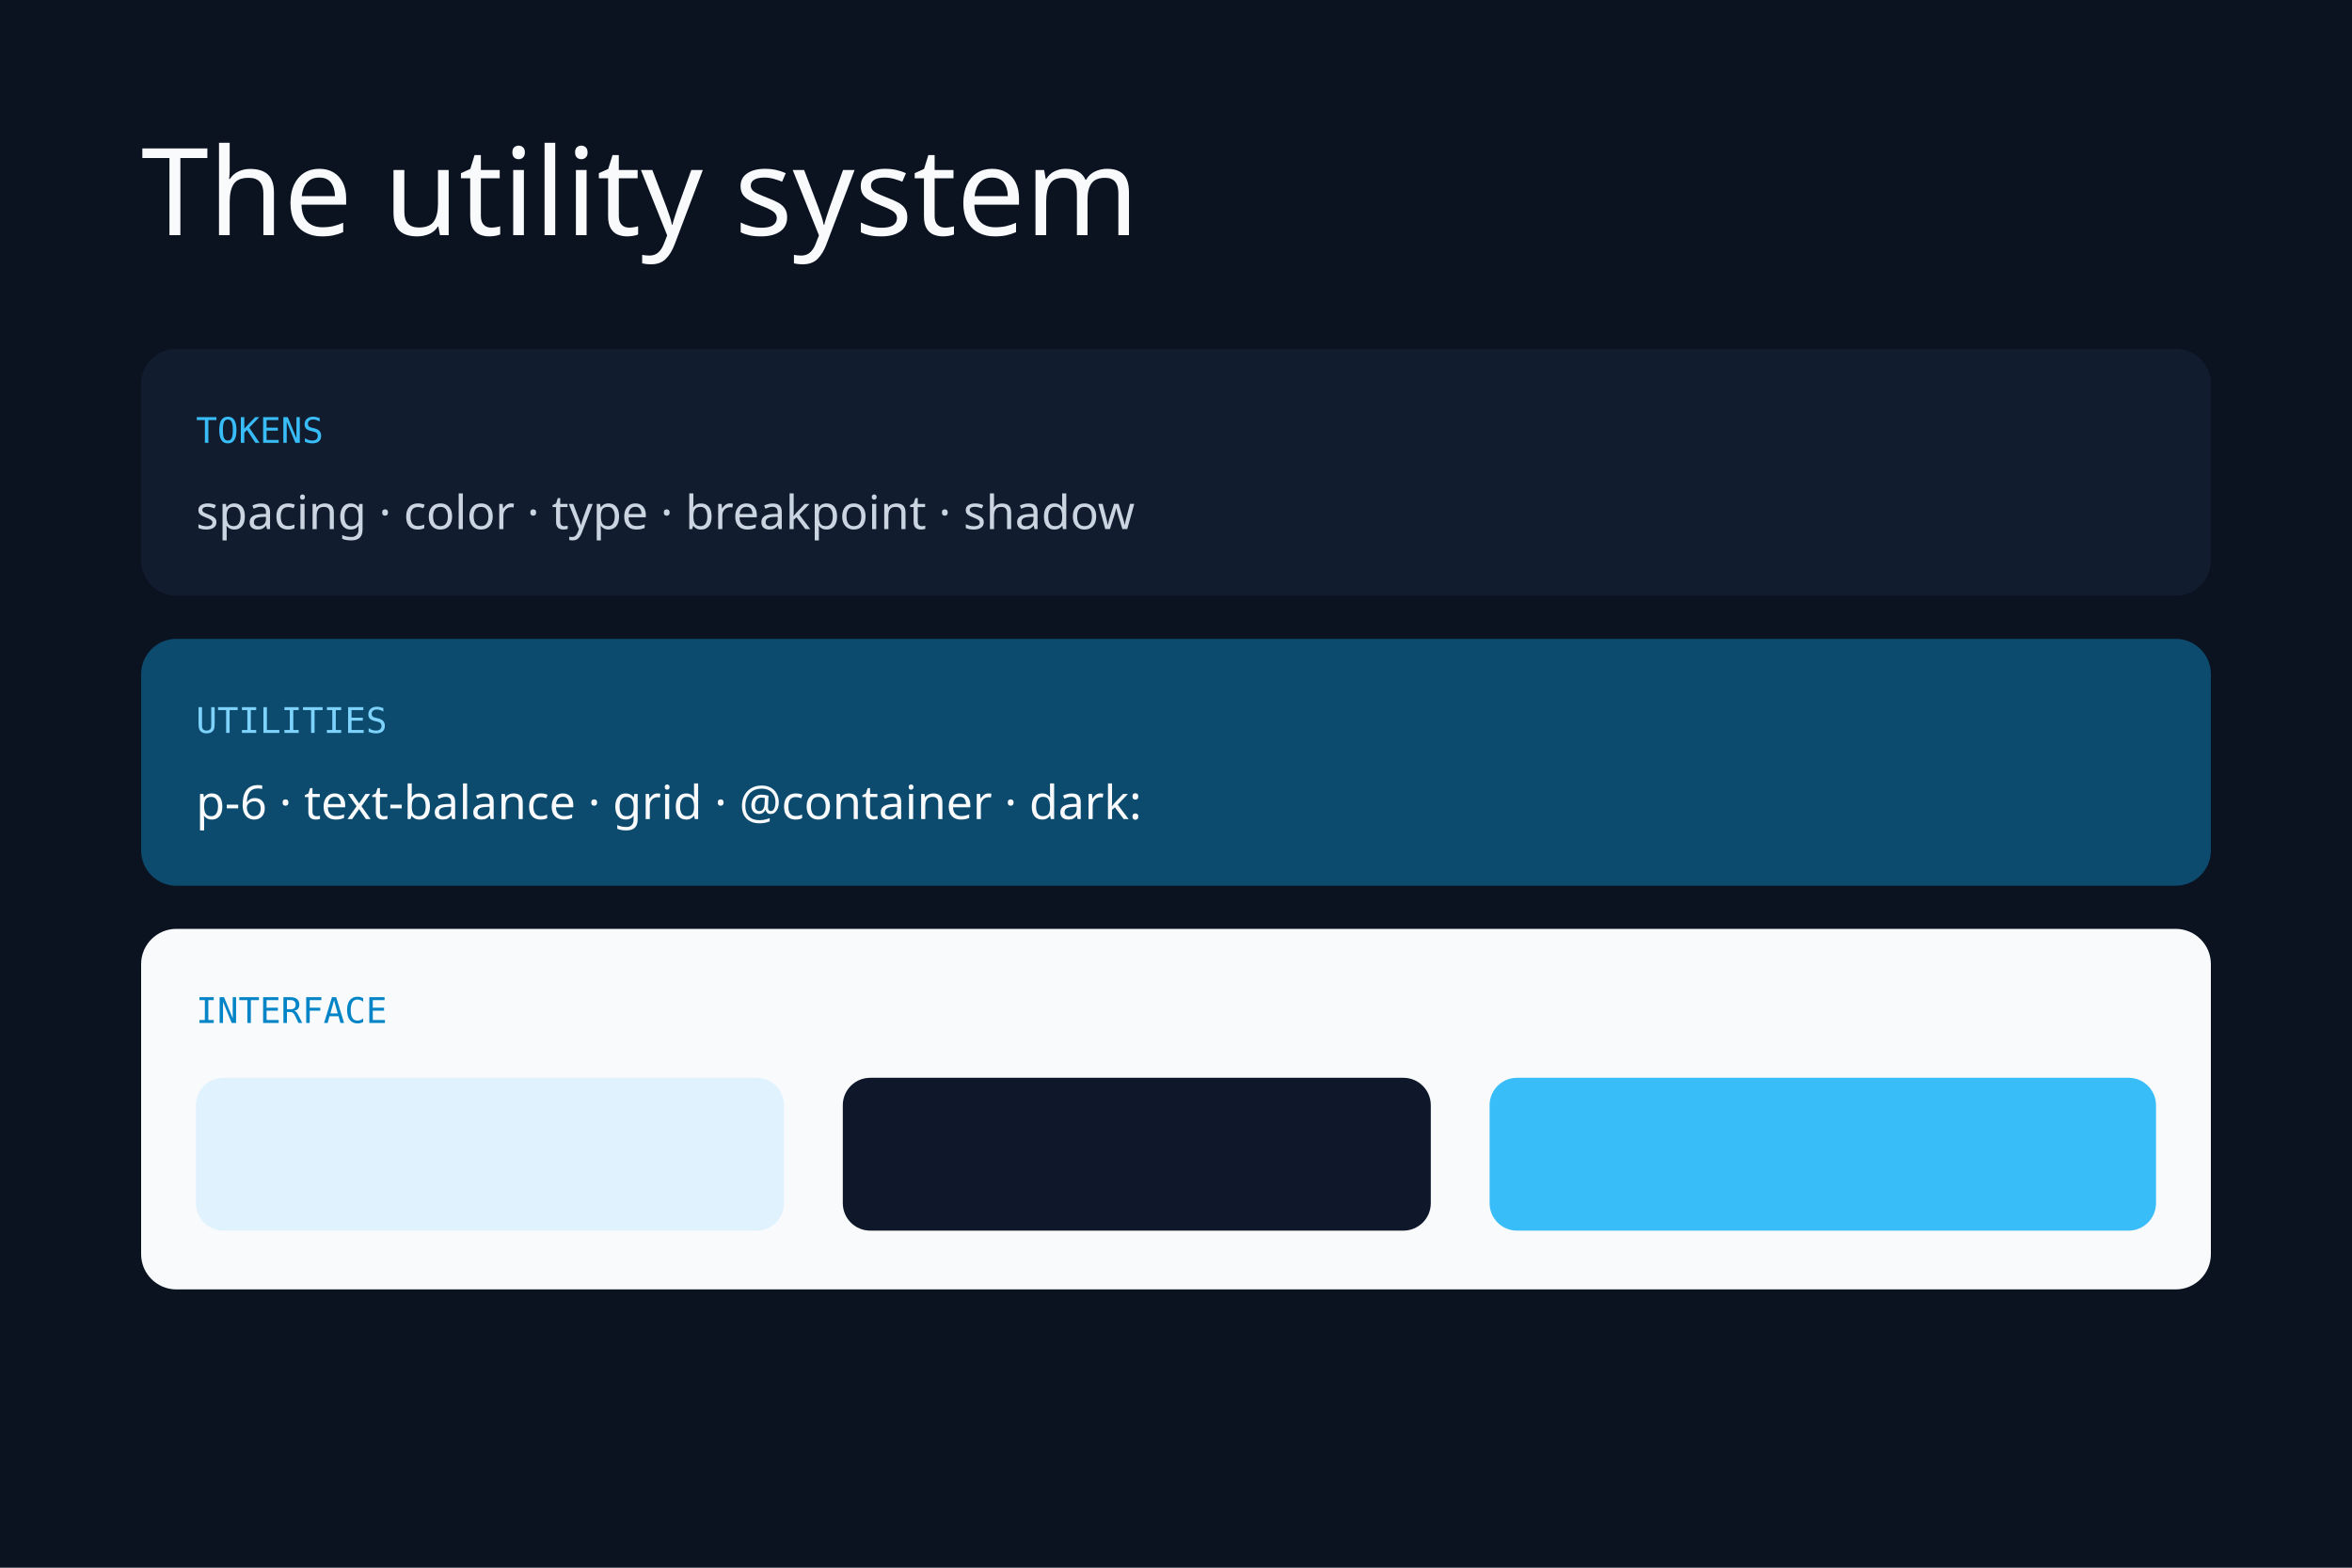
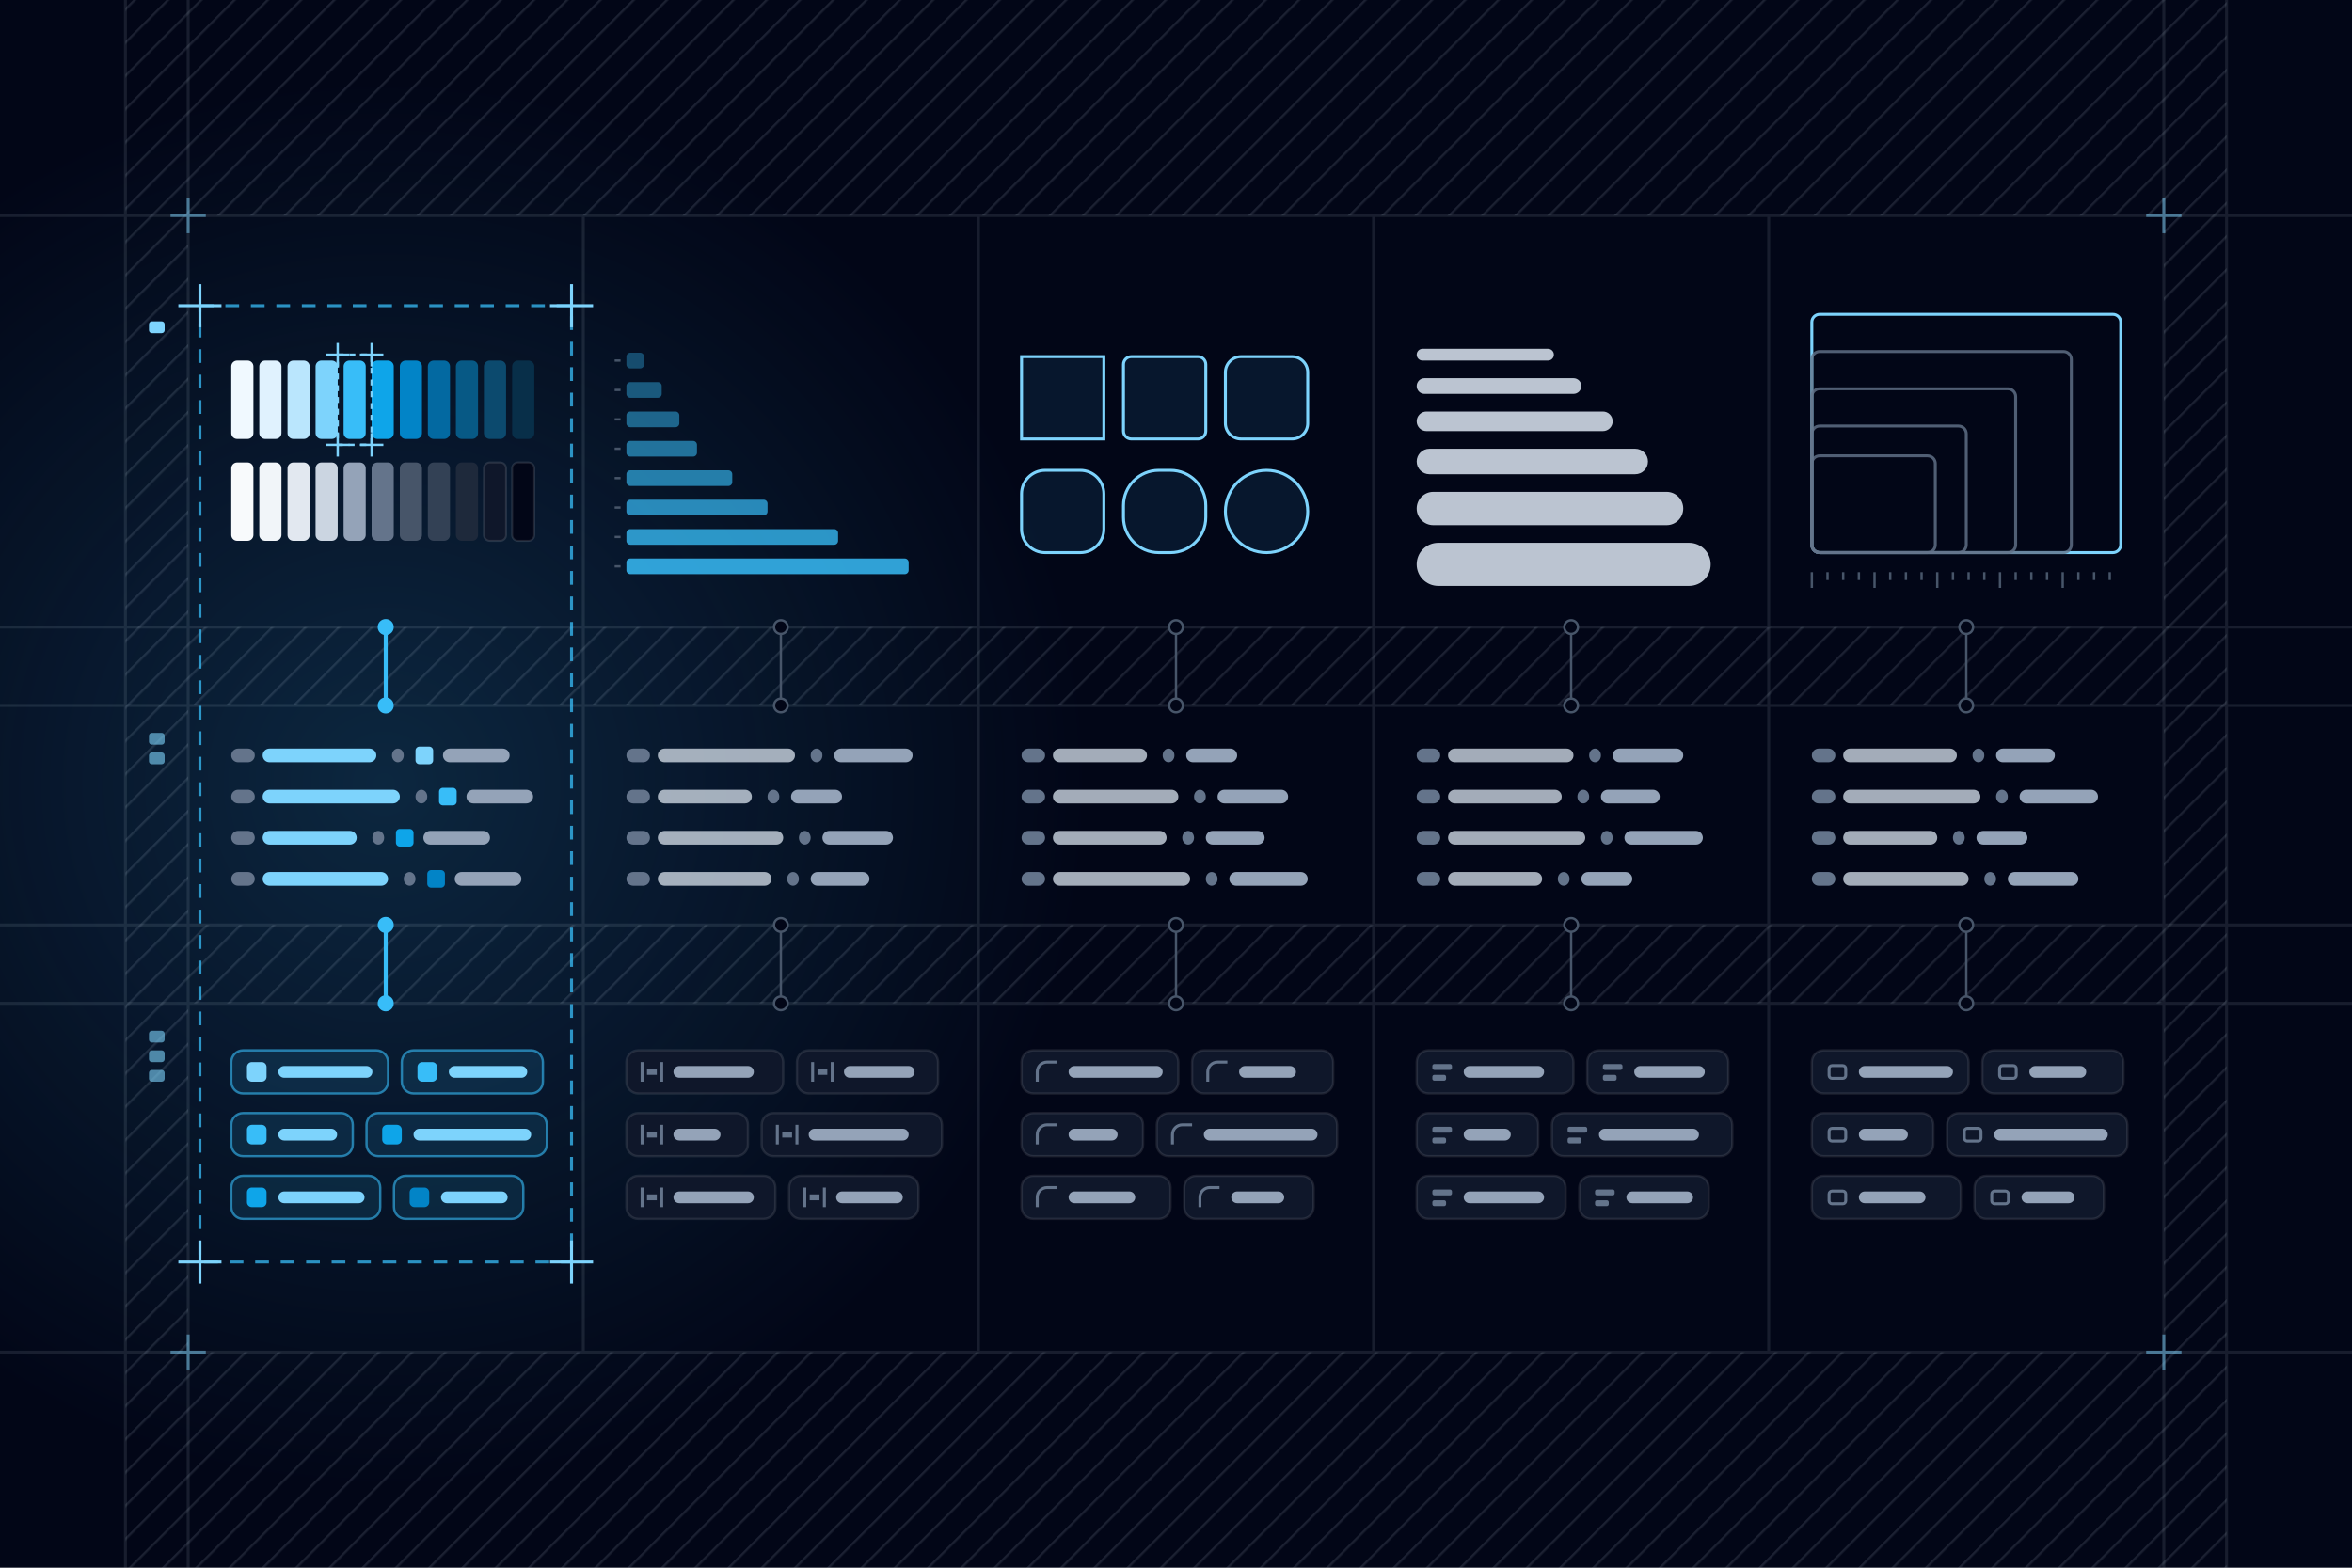
<svg xmlns="http://www.w3.org/2000/svg" viewBox="0 0 1200 800">
-   <rect width="1200" height="800" fill="#0b1220" />
-   <g transform="translate(72 72)" font-family="ui-sans-serif, sans-serif">
-     <text x="0" y="48" font-size="62" font-weight="500" fill="#f8fafc">The utility system</text>
-     <g transform="translate(0 106)">
-       <rect width="1056" height="126" rx="18" fill="#111c2f" />
-       <text x="28" y="48" font-family="ui-monospace, monospace" font-size="18" fill="#38bdf8">TOKENS</text>
-       <text x="28" y="92" font-size="24" fill="#cbd5e1">spacing · color · type · breakpoint · shadow</text>
-     </g>
-     <g transform="translate(0 254)">
-       <rect width="1056" height="126" rx="18" fill="#0c4a6e" />
-       <text x="28" y="48" font-family="ui-monospace, monospace" font-size="18" fill="#7dd3fc">UTILITIES</text>
-       <text x="28" y="92" font-size="24" fill="#f8fafc">p-6 · text-balance · grid · @container · dark:</text>
-     </g>
-     <g transform="translate(0 402)">
-       <rect width="1056" height="184" rx="18" fill="#f8fafc" />
-       <text x="28" y="48" font-family="ui-monospace, monospace" font-size="18" fill="#0284c7">INTERFACE</text>
-       <g transform="translate(28 76)">
-         <rect width="300" height="78" rx="14" fill="#e0f2fe" />
-         <rect x="330" width="300" height="78" rx="14" fill="#0f172a" />
-         <rect x="660" width="340" height="78" rx="14" fill="#38bdf8" />
-       </g>
-     </g>
+   <defs>
+     <pattern id="ht" width="12" height="12" patternUnits="userSpaceOnUse" patternTransform="rotate(45)">
+       <rect width="1.2" height="12" fill="#E0F2FE" fill-opacity="0.11" />
+     </pattern>
+     <radialGradient id="glow" cx="196" cy="400" r="360" gradientUnits="userSpaceOnUse">
+       <stop stop-color="#38BDF8" stop-opacity=".18" />
+       <stop offset="1" stop-color="#38BDF8" stop-opacity="0" />
+     </radialGradient>
+   </defs>
+   <rect x="0" y="0" width="1200" height="800" fill="#020617" />
+   <rect x="0" y="0" width="1200" height="800" fill="url(#glow)" />
+   <g fill="url(#ht)">
+     <rect x="64" y="0" width="32" height="800" />
+     <rect x="1104" y="0" width="32" height="800" />
+     <rect x="96" y="0" width="1008" height="110" />
+     <rect x="96" y="690" width="1008" height="110" />
+     <rect x="96" y="320" width="1008" height="40" />
+     <rect x="96" y="472" width="1008" height="40" />
  </g>
+   <path d="M0 110H1200M0 320H1200M0 360H1200M0 472H1200M0 512H1200M0 690H1200M64 0V800M96 0V800M1104 0V800M1136 0V800M297.6 110V690M499.2 110V690M700.8 110V690M902.4 110V690" stroke="#E0F2FE" stroke-opacity=".1" stroke-width="1.5" />
+   <rect x="76" y="164" width="8" height="6" rx="1.5" fill="#7DD3FC" fill-opacity="1" />
+   <rect x="76" y="374" width="8" height="6" rx="1.5" fill="#7DD3FC" fill-opacity="0.6" />
+   <rect x="76" y="384" width="8" height="6" rx="1.5" fill="#7DD3FC" fill-opacity="0.6" />
+   <rect x="76" y="526" width="8" height="6" rx="1.5" fill="#7DD3FC" fill-opacity="0.6" />
+   <rect x="76" y="536" width="8" height="6" rx="1.5" fill="#7DD3FC" fill-opacity="0.6" />
+   <rect x="76" y="546" width="8" height="6" rx="1.5" fill="#7DD3FC" fill-opacity="0.6" />
+   <rect x="118" y="184" width="11.3" height="40" rx="3" fill="#F0F9FF" />
+   <rect x="132.3" y="184" width="11.3" height="40" rx="3" fill="#E0F2FE" />
+   <rect x="146.7" y="184" width="11.3" height="40" rx="3" fill="#BAE6FD" />
+   <rect x="161" y="184" width="11.3" height="40" rx="3" fill="#7DD3FC" />
+   <rect x="175.3" y="184" width="11.3" height="40" rx="3" fill="#38BDF8" />
+   <rect x="189.6" y="184" width="11.3" height="40" rx="3" fill="#0EA5E9" />
+   <rect x="204" y="184" width="11.3" height="40" rx="3" fill="#0284C7" />
+   <rect x="218.3" y="184" width="11.3" height="40" rx="3" fill="#0369A1" />
+   <rect x="232.6" y="184" width="11.3" height="40" rx="3" fill="#075985" />
+   <rect x="246.9" y="184" width="11.3" height="40" rx="3" fill="#0C4A6E" />
+   <rect x="261.3" y="184" width="11.3" height="40" rx="3" fill="#082F49" />
+   <rect x="118" y="236" width="11.3" height="40" rx="3" fill="#F8FAFC" />
+   <rect x="132.3" y="236" width="11.3" height="40" rx="3" fill="#F1F5F9" />
+   <rect x="146.7" y="236" width="11.3" height="40" rx="3" fill="#E2E8F0" />
+   <rect x="161" y="236" width="11.3" height="40" rx="3" fill="#CBD5E1" />
+   <rect x="175.3" y="236" width="11.3" height="40" rx="3" fill="#94A3B8" />
+   <rect x="189.6" y="236" width="11.3" height="40" rx="3" fill="#64748B" />
+   <rect x="204" y="236" width="11.3" height="40" rx="3" fill="#475569" />
+   <rect x="218.3" y="236" width="11.3" height="40" rx="3" fill="#334155" />
+   <rect x="232.6" y="236" width="11.3" height="40" rx="3" fill="#1E293B" />
+   <rect x="246.9" y="236" width="11.3" height="40" rx="3" fill="#0F172A" stroke="#FFFFFF" stroke-opacity=".12" />
+   <rect x="261.3" y="236" width="11.3" height="40" rx="3" fill="#020617" stroke="#FFFFFF" stroke-opacity=".12" />
+   <rect x="172.3" y="181" width="17.3" height="46" fill="none" stroke="#7DD3FC" stroke-opacity="1" stroke-width="1.2" stroke-dasharray="3 3" />
+   <path d="M166.3 181H178.3M172.3 175V187M183.6 181H195.6M189.6 175V187M166.3 227H178.3M172.3 221V233M183.6 227H195.6M189.6 221V233" stroke="#7DD3FC" stroke-width="1.2" fill="none" />
+   <rect x="319.6" y="180" width="9" height="8" rx="2" fill="#38BDF8" fill-opacity="0.35" />
+   <path d="M313.6 184h3" stroke="#475569" stroke-width="1.2" />
+   <rect x="319.6" y="195" width="18" height="8" rx="2" fill="#38BDF8" fill-opacity="0.42" />
+   <path d="M313.6 199h3" stroke="#475569" stroke-width="1.2" />
+   <rect x="319.6" y="210" width="27" height="8" rx="2" fill="#38BDF8" fill-opacity="0.49" />
+   <path d="M313.6 214h3" stroke="#475569" stroke-width="1.2" />
+   <rect x="319.6" y="225" width="36" height="8" rx="2" fill="#38BDF8" fill-opacity="0.56" />
+   <path d="M313.6 229h3" stroke="#475569" stroke-width="1.2" />
+   <rect x="319.6" y="240" width="54" height="8" rx="2" fill="#38BDF8" fill-opacity="0.63" />
+   <path d="M313.6 244h3" stroke="#475569" stroke-width="1.2" />
+   <rect x="319.6" y="255" width="72" height="8" rx="2" fill="#38BDF8" fill-opacity="0.7" />
+   <path d="M313.6 259h3" stroke="#475569" stroke-width="1.2" />
+   <rect x="319.6" y="270" width="108" height="8" rx="2" fill="#38BDF8" fill-opacity="0.77" />
+   <path d="M313.6 274h3" stroke="#475569" stroke-width="1.2" />
+   <rect x="319.6" y="285" width="144" height="8" rx="2" fill="#38BDF8" fill-opacity="0.84" />
+   <path d="M313.6 289h3" stroke="#475569" stroke-width="1.2" />
+   <rect x="521.2" y="182" width="42" height="42" rx="0" fill="#38BDF8" fill-opacity=".1" stroke="#7DD3FC" stroke-width="1.5" />
+   <rect x="573.2" y="182" width="42" height="42" rx="4" fill="#38BDF8" fill-opacity=".1" stroke="#7DD3FC" stroke-width="1.5" />
+   <rect x="625.2" y="182" width="42" height="42" rx="8" fill="#38BDF8" fill-opacity=".1" stroke="#7DD3FC" stroke-width="1.5" />
+   <rect x="521.2" y="240" width="42" height="42" rx="12" fill="#38BDF8" fill-opacity=".1" stroke="#7DD3FC" stroke-width="1.5" />
+   <rect x="573.2" y="240" width="42" height="42" rx="18" fill="#38BDF8" fill-opacity=".1" stroke="#7DD3FC" stroke-width="1.5" />
+   <circle cx="646.2" cy="261" r="21" fill="#38BDF8" fill-opacity=".1" stroke="#7DD3FC" stroke-width="1.5" />
+   <rect x="722.8" y="178" width="70" height="6" rx="3" fill="#CBD5E1" fill-opacity="0.92" />
+   <rect x="722.8" y="193" width="84" height="8" rx="4" fill="#CBD5E1" fill-opacity="0.92" />
+   <rect x="722.8" y="210" width="100" height="10" rx="5" fill="#CBD5E1" fill-opacity="0.92" />
+   <rect x="722.8" y="229" width="118" height="13" rx="6.5" fill="#CBD5E1" fill-opacity="0.92" />
+   <rect x="722.8" y="251" width="136" height="17" rx="8.5" fill="#CBD5E1" fill-opacity="0.92" />
+   <rect x="722.8" y="277" width="150" height="22" rx="11" fill="#CBD5E1" fill-opacity="0.92" />
+   <rect x="924.4" y="160.4" width="157.6" height="121.6" rx="4" fill="none" stroke="#7DD3FC" stroke-opacity="1" stroke-width="1.5" />
+   <rect x="924.4" y="179.4" width="132.4" height="102.6" rx="4" fill="none" stroke="#64748B" stroke-opacity="0.8" stroke-width="1.5" />
+   <rect x="924.4" y="198.4" width="104" height="83.6" rx="4" fill="none" stroke="#64748B" stroke-opacity="0.8" stroke-width="1.5" />
+   <rect x="924.4" y="217.4" width="78.8" height="64.6" rx="4" fill="none" stroke="#64748B" stroke-opacity="0.8" stroke-width="1.5" />
+   <rect x="924.4" y="232.6" width="63" height="49.4" rx="4" fill="none" stroke="#64748B" stroke-opacity="0.8" stroke-width="1.5" />
+   <path d="M924.4 292v8M932.4 292v4M940.4 292v4M948.4 292v4M956.4 292v8M964.4 292v4M972.4 292v4M980.4 292v4M988.4 292v8M996.4 292v4M1004.4 292v4M1012.4 292v4M1020.4 292v8M1028.4 292v4M1036.4 292v4M1044.4 292v4M1052.4 292v8M1060.4 292v4M1068.4 292v4M1076.4 292v4" stroke="#475569" stroke-width="1.2" />
+   <rect x="118" y="382" width="12" height="7" rx="3.5" fill="#64748B" />
+   <rect x="134" y="382" width="58" height="7" rx="3.5" fill="#7DD3FC" />
+   <rect x="200" y="382" width="6" height="7" rx="3.5" fill="#64748B" />
+   <rect x="212" y="381" width="9" height="9" rx="2" fill="#7DD3FC" />
+   <rect x="226" y="382" width="34" height="7" rx="3.5" fill="#94A3B8" />
+   <rect x="118" y="403" width="12" height="7" rx="3.5" fill="#64748B" />
+   <rect x="134" y="403" width="70" height="7" rx="3.5" fill="#7DD3FC" />
+   <rect x="212" y="403" width="6" height="7" rx="3.5" fill="#64748B" />
+   <rect x="224" y="402" width="9" height="9" rx="2" fill="#38BDF8" />
+   <rect x="238" y="403" width="34" height="7" rx="3.5" fill="#94A3B8" />
+   <rect x="118" y="424" width="12" height="7" rx="3.5" fill="#64748B" />
+   <rect x="134" y="424" width="48" height="7" rx="3.5" fill="#7DD3FC" />
+   <rect x="190" y="424" width="6" height="7" rx="3.5" fill="#64748B" />
+   <rect x="202" y="423" width="9" height="9" rx="2" fill="#0EA5E9" />
+   <rect x="216" y="424" width="34" height="7" rx="3.5" fill="#94A3B8" />
+   <rect x="118" y="445" width="12" height="7" rx="3.5" fill="#64748B" />
+   <rect x="134" y="445" width="64" height="7" rx="3.5" fill="#7DD3FC" />
+   <rect x="206" y="445" width="6" height="7" rx="3.5" fill="#64748B" />
+   <rect x="218" y="444" width="9" height="9" rx="2" fill="#0284C7" />
+   <rect x="232" y="445" width="34" height="7" rx="3.5" fill="#94A3B8" />
+   <rect x="319.6" y="382" width="12" height="7" rx="3.5" fill="#64748B" />
+   <rect x="335.6" y="382" width="70" height="7" rx="3.5" fill="#CBD5E1" fill-opacity="0.8" />
+   <rect x="413.6" y="382" width="6" height="7" rx="3.5" fill="#64748B" />
+   <rect x="425.6" y="382" width="40" height="7" rx="3.5" fill="#94A3B8" />
+   <rect x="319.6" y="403" width="12" height="7" rx="3.5" fill="#64748B" />
+   <rect x="335.6" y="403" width="48" height="7" rx="3.5" fill="#CBD5E1" fill-opacity="0.8" />
+   <rect x="391.6" y="403" width="6" height="7" rx="3.5" fill="#64748B" />
+   <rect x="403.6" y="403" width="26" height="7" rx="3.5" fill="#94A3B8" />
+   <rect x="319.6" y="424" width="12" height="7" rx="3.5" fill="#64748B" />
+   <rect x="335.6" y="424" width="64" height="7" rx="3.5" fill="#CBD5E1" fill-opacity="0.8" />
+   <rect x="407.6" y="424" width="6" height="7" rx="3.5" fill="#64748B" />
+   <rect x="419.6" y="424" width="36" height="7" rx="3.5" fill="#94A3B8" />
+   <rect x="319.6" y="445" width="12" height="7" rx="3.5" fill="#64748B" />
+   <rect x="335.6" y="445" width="58" height="7" rx="3.5" fill="#CBD5E1" fill-opacity="0.8" />
+   <rect x="401.6" y="445" width="6" height="7" rx="3.5" fill="#64748B" />
+   <rect x="413.6" y="445" width="30" height="7" rx="3.5" fill="#94A3B8" />
+   <rect x="521.2" y="382" width="12" height="7" rx="3.5" fill="#64748B" />
+   <rect x="537.2" y="382" width="48" height="7" rx="3.5" fill="#CBD5E1" fill-opacity="0.8" />
+   <rect x="593.2" y="382" width="6" height="7" rx="3.5" fill="#64748B" />
+   <rect x="605.2" y="382" width="26" height="7" rx="3.5" fill="#94A3B8" />
+   <rect x="521.2" y="403" width="12" height="7" rx="3.5" fill="#64748B" />
+   <rect x="537.2" y="403" width="64" height="7" rx="3.5" fill="#CBD5E1" fill-opacity="0.8" />
+   <rect x="609.2" y="403" width="6" height="7" rx="3.5" fill="#64748B" />
+   <rect x="621.2" y="403" width="36" height="7" rx="3.5" fill="#94A3B8" />
+   <rect x="521.2" y="424" width="12" height="7" rx="3.5" fill="#64748B" />
+   <rect x="537.2" y="424" width="58" height="7" rx="3.5" fill="#CBD5E1" fill-opacity="0.8" />
+   <rect x="603.2" y="424" width="6" height="7" rx="3.5" fill="#64748B" />
+   <rect x="615.2" y="424" width="30" height="7" rx="3.5" fill="#94A3B8" />
+   <rect x="521.2" y="445" width="12" height="7" rx="3.5" fill="#64748B" />
+   <rect x="537.2" y="445" width="70" height="7" rx="3.5" fill="#CBD5E1" fill-opacity="0.8" />
+   <rect x="615.2" y="445" width="6" height="7" rx="3.5" fill="#64748B" />
+   <rect x="627.2" y="445" width="40" height="7" rx="3.5" fill="#94A3B8" />
+   <rect x="722.8" y="382" width="12" height="7" rx="3.5" fill="#64748B" />
+   <rect x="738.8" y="382" width="64" height="7" rx="3.5" fill="#CBD5E1" fill-opacity="0.8" />
+   <rect x="810.8" y="382" width="6" height="7" rx="3.5" fill="#64748B" />
+   <rect x="822.8" y="382" width="36" height="7" rx="3.5" fill="#94A3B8" />
+   <rect x="722.8" y="403" width="12" height="7" rx="3.5" fill="#64748B" />
+   <rect x="738.8" y="403" width="58" height="7" rx="3.5" fill="#CBD5E1" fill-opacity="0.8" />
+   <rect x="804.8" y="403" width="6" height="7" rx="3.5" fill="#64748B" />
+   <rect x="816.8" y="403" width="30" height="7" rx="3.5" fill="#94A3B8" />
+   <rect x="722.8" y="424" width="12" height="7" rx="3.5" fill="#64748B" />
+   <rect x="738.8" y="424" width="70" height="7" rx="3.5" fill="#CBD5E1" fill-opacity="0.8" />
+   <rect x="816.8" y="424" width="6" height="7" rx="3.5" fill="#64748B" />
+   <rect x="828.8" y="424" width="40" height="7" rx="3.5" fill="#94A3B8" />
+   <rect x="722.8" y="445" width="12" height="7" rx="3.5" fill="#64748B" />
+   <rect x="738.8" y="445" width="48" height="7" rx="3.5" fill="#CBD5E1" fill-opacity="0.8" />
+   <rect x="794.8" y="445" width="6" height="7" rx="3.5" fill="#64748B" />
+   <rect x="806.8" y="445" width="26" height="7" rx="3.5" fill="#94A3B8" />
+   <rect x="924.4" y="382" width="12" height="7" rx="3.5" fill="#64748B" />
+   <rect x="940.4" y="382" width="58" height="7" rx="3.5" fill="#CBD5E1" fill-opacity="0.8" />
+   <rect x="1006.4" y="382" width="6" height="7" rx="3.5" fill="#64748B" />
+   <rect x="1018.4" y="382" width="30" height="7" rx="3.5" fill="#94A3B8" />
+   <rect x="924.4" y="403" width="12" height="7" rx="3.5" fill="#64748B" />
+   <rect x="940.4" y="403" width="70" height="7" rx="3.5" fill="#CBD5E1" fill-opacity="0.8" />
+   <rect x="1018.4" y="403" width="6" height="7" rx="3.5" fill="#64748B" />
+   <rect x="1030.4" y="403" width="40" height="7" rx="3.5" fill="#94A3B8" />
+   <rect x="924.4" y="424" width="12" height="7" rx="3.5" fill="#64748B" />
+   <rect x="940.4" y="424" width="48" height="7" rx="3.5" fill="#CBD5E1" fill-opacity="0.8" />
+   <rect x="996.4" y="424" width="6" height="7" rx="3.5" fill="#64748B" />
+   <rect x="1008.4" y="424" width="26" height="7" rx="3.5" fill="#94A3B8" />
+   <rect x="924.4" y="445" width="12" height="7" rx="3.5" fill="#64748B" />
+   <rect x="940.4" y="445" width="64" height="7" rx="3.5" fill="#CBD5E1" fill-opacity="0.8" />
+   <rect x="1012.4" y="445" width="6" height="7" rx="3.5" fill="#64748B" />
+   <rect x="1024.4" y="445" width="36" height="7" rx="3.5" fill="#94A3B8" />
+   <rect x="118" y="536" width="80" height="22" rx="6" fill="#38BDF8" fill-opacity=".12" stroke="#38BDF8" stroke-opacity=".6" stroke-width="1.2" />
+   <rect x="126" y="542" width="10" height="10" rx="2.5" fill="#7DD3FC" />
+   <rect x="142" y="544" width="48" height="6" rx="3" fill="#7DD3FC" />
+   <rect x="205" y="536" width="72" height="22" rx="6" fill="#38BDF8" fill-opacity=".12" stroke="#38BDF8" stroke-opacity=".6" stroke-width="1.2" />
+   <rect x="213" y="542" width="10" height="10" rx="2.5" fill="#38BDF8" />
+   <rect x="229" y="544" width="40" height="6" rx="3" fill="#7DD3FC" />
+   <rect x="118" y="568" width="62" height="22" rx="6" fill="#38BDF8" fill-opacity=".12" stroke="#38BDF8" stroke-opacity=".6" stroke-width="1.2" />
+   <rect x="126" y="574" width="10" height="10" rx="2.5" fill="#38BDF8" />
+   <rect x="142" y="576" width="30" height="6" rx="3" fill="#7DD3FC" />
+   <rect x="187" y="568" width="92" height="22" rx="6" fill="#38BDF8" fill-opacity=".12" stroke="#38BDF8" stroke-opacity=".6" stroke-width="1.2" />
+   <rect x="195" y="574" width="10" height="10" rx="2.5" fill="#0EA5E9" />
+   <rect x="211" y="576" width="60" height="6" rx="3" fill="#7DD3FC" />
+   <rect x="118" y="600" width="76" height="22" rx="6" fill="#38BDF8" fill-opacity=".12" stroke="#38BDF8" stroke-opacity=".6" stroke-width="1.2" />
+   <rect x="126" y="606" width="10" height="10" rx="2.5" fill="#0EA5E9" />
+   <rect x="142" y="608" width="44" height="6" rx="3" fill="#7DD3FC" />
+   <rect x="201" y="600" width="66" height="22" rx="6" fill="#38BDF8" fill-opacity=".12" stroke="#38BDF8" stroke-opacity=".6" stroke-width="1.2" />
+   <rect x="209" y="606" width="10" height="10" rx="2.5" fill="#0284C7" />
+   <rect x="225" y="608" width="34" height="6" rx="3" fill="#7DD3FC" />
+   <rect x="319.6" y="536" width="80" height="22" rx="6" fill="#0F172A" fill-opacity="1" stroke="#FFFFFF" stroke-opacity=".1" stroke-width="1.2" />
+   <path d="M327.6 542v10M337.6 542v10" fill="none" stroke="#64748B" stroke-width="1.5" />
+   <rect x="330.1" y="545.5" width="5" height="3" fill="#64748B" />
+   <rect x="343.6" y="544" width="41" height="6" rx="3" fill="#94A3B8" />
+   <rect x="406.6" y="536" width="72" height="22" rx="6" fill="#0F172A" fill-opacity="1" stroke="#FFFFFF" stroke-opacity=".1" stroke-width="1.2" />
+   <path d="M414.6 542v10M424.6 542v10" fill="none" stroke="#64748B" stroke-width="1.5" />
+   <rect x="417.1" y="545.5" width="5" height="3" fill="#64748B" />
+   <rect x="430.6" y="544" width="36" height="6" rx="3" fill="#94A3B8" />
+   <rect x="319.6" y="568" width="62" height="22" rx="6" fill="#0F172A" fill-opacity="1" stroke="#FFFFFF" stroke-opacity=".1" stroke-width="1.2" />
+   <path d="M327.6 574v10M337.6 574v10" fill="none" stroke="#64748B" stroke-width="1.5" />
+   <rect x="330.1" y="577.5" width="5" height="3" fill="#64748B" />
+   <rect x="343.6" y="576" width="24" height="6" rx="3" fill="#94A3B8" />
+   <rect x="388.6" y="568" width="92" height="22" rx="6" fill="#0F172A" fill-opacity="1" stroke="#FFFFFF" stroke-opacity=".1" stroke-width="1.2" />
+   <path d="M396.6 574v10M406.6 574v10" fill="none" stroke="#64748B" stroke-width="1.5" />
+   <rect x="399.1" y="577.5" width="5" height="3" fill="#64748B" />
+   <rect x="412.6" y="576" width="51" height="6" rx="3" fill="#94A3B8" />
+   <rect x="319.6" y="600" width="76" height="22" rx="6" fill="#0F172A" fill-opacity="1" stroke="#FFFFFF" stroke-opacity=".1" stroke-width="1.2" />
+   <path d="M327.6 606v10M337.6 606v10" fill="none" stroke="#64748B" stroke-width="1.5" />
+   <rect x="330.1" y="609.5" width="5" height="3" fill="#64748B" />
+   <rect x="343.6" y="608" width="41" height="6" rx="3" fill="#94A3B8" />
+   <rect x="402.6" y="600" width="66" height="22" rx="6" fill="#0F172A" fill-opacity="1" stroke="#FFFFFF" stroke-opacity=".1" stroke-width="1.2" />
+   <path d="M410.6 606v10M420.6 606v10" fill="none" stroke="#64748B" stroke-width="1.5" />
+   <rect x="413.1" y="609.5" width="5" height="3" fill="#64748B" />
+   <rect x="426.6" y="608" width="34" height="6" rx="3" fill="#94A3B8" />
+   <rect x="521.2" y="536" width="80" height="22" rx="6" fill="#0F172A" fill-opacity="1" stroke="#FFFFFF" stroke-opacity=".1" stroke-width="1.2" />
+   <path d="M529.2 552V547A5 5 0 0 1 534.2 542H539.2" fill="none" stroke="#64748B" stroke-width="1.5" />
+   <rect x="545.2" y="544" width="48" height="6" rx="3" fill="#94A3B8" />
+   <rect x="608.2" y="536" width="72" height="22" rx="6" fill="#0F172A" fill-opacity="1" stroke="#FFFFFF" stroke-opacity=".1" stroke-width="1.2" />
+   <path d="M616.2 552V547A5 5 0 0 1 621.2 542H626.2" fill="none" stroke="#64748B" stroke-width="1.5" />
+   <rect x="632.2" y="544" width="29" height="6" rx="3" fill="#94A3B8" />
+   <rect x="521.2" y="568" width="62" height="22" rx="6" fill="#0F172A" fill-opacity="1" stroke="#FFFFFF" stroke-opacity=".1" stroke-width="1.2" />
+   <path d="M529.2 584V579A5 5 0 0 1 534.2 574H539.2" fill="none" stroke="#64748B" stroke-width="1.5" />
+   <rect x="545.2" y="576" width="25" height="6" rx="3" fill="#94A3B8" />
+   <rect x="590.2" y="568" width="92" height="22" rx="6" fill="#0F172A" fill-opacity="1" stroke="#FFFFFF" stroke-opacity=".1" stroke-width="1.2" />
+   <path d="M598.2 584V579A5 5 0 0 1 603.2 574H608.2" fill="none" stroke="#64748B" stroke-width="1.5" />
+   <rect x="614.2" y="576" width="58" height="6" rx="3" fill="#94A3B8" />
+   <rect x="521.2" y="600" width="76" height="22" rx="6" fill="#0F172A" fill-opacity="1" stroke="#FFFFFF" stroke-opacity=".1" stroke-width="1.2" />
+   <path d="M529.2 616V611A5 5 0 0 1 534.2 606H539.2" fill="none" stroke="#64748B" stroke-width="1.5" />
+   <rect x="545.2" y="608" width="34" height="6" rx="3" fill="#94A3B8" />
+   <rect x="604.2" y="600" width="66" height="22" rx="6" fill="#0F172A" fill-opacity="1" stroke="#FFFFFF" stroke-opacity=".1" stroke-width="1.2" />
+   <path d="M612.2 616V611A5 5 0 0 1 617.2 606H622.2" fill="none" stroke="#64748B" stroke-width="1.5" />
+   <rect x="628.2" y="608" width="27" height="6" rx="3" fill="#94A3B8" />
+   <rect x="722.8" y="536" width="80" height="22" rx="6" fill="#0F172A" fill-opacity="1" stroke="#FFFFFF" stroke-opacity=".1" stroke-width="1.2" />
+   <rect x="730.8" y="543" width="10" height="3" rx="1" fill="#64748B" />
+   <rect x="730.8" y="548.5" width="7" height="3" rx="1" fill="#64748B" />
+   <rect x="746.8" y="544" width="41" height="6" rx="3" fill="#94A3B8" />
+   <rect x="809.8" y="536" width="72" height="22" rx="6" fill="#0F172A" fill-opacity="1" stroke="#FFFFFF" stroke-opacity=".1" stroke-width="1.2" />
+   <rect x="817.8" y="543" width="10" height="3" rx="1" fill="#64748B" />
+   <rect x="817.8" y="548.5" width="7" height="3" rx="1" fill="#64748B" />
+   <rect x="833.8" y="544" width="36" height="6" rx="3" fill="#94A3B8" />
+   <rect x="722.8" y="568" width="62" height="22" rx="6" fill="#0F172A" fill-opacity="1" stroke="#FFFFFF" stroke-opacity=".1" stroke-width="1.2" />
+   <rect x="730.8" y="575" width="10" height="3" rx="1" fill="#64748B" />
+   <rect x="730.8" y="580.5" width="7" height="3" rx="1" fill="#64748B" />
+   <rect x="746.8" y="576" width="24" height="6" rx="3" fill="#94A3B8" />
+   <rect x="791.8" y="568" width="92" height="22" rx="6" fill="#0F172A" fill-opacity="1" stroke="#FFFFFF" stroke-opacity=".1" stroke-width="1.2" />
+   <rect x="799.8" y="575" width="10" height="3" rx="1" fill="#64748B" />
+   <rect x="799.8" y="580.5" width="7" height="3" rx="1" fill="#64748B" />
+   <rect x="815.8" y="576" width="51" height="6" rx="3" fill="#94A3B8" />
+   <rect x="722.8" y="600" width="76" height="22" rx="6" fill="#0F172A" fill-opacity="1" stroke="#FFFFFF" stroke-opacity=".1" stroke-width="1.2" />
+   <rect x="730.8" y="607" width="10" height="3" rx="1" fill="#64748B" />
+   <rect x="730.8" y="612.5" width="7" height="3" rx="1" fill="#64748B" />
+   <rect x="746.8" y="608" width="41" height="6" rx="3" fill="#94A3B8" />
+   <rect x="805.8" y="600" width="66" height="22" rx="6" fill="#0F172A" fill-opacity="1" stroke="#FFFFFF" stroke-opacity=".1" stroke-width="1.2" />
+   <rect x="813.8" y="607" width="10" height="3" rx="1" fill="#64748B" />
+   <rect x="813.8" y="612.5" width="7" height="3" rx="1" fill="#64748B" />
+   <rect x="829.8" y="608" width="34" height="6" rx="3" fill="#94A3B8" />
+   <rect x="924.4" y="536" width="80" height="22" rx="6" fill="#0F172A" fill-opacity="1" stroke="#FFFFFF" stroke-opacity=".1" stroke-width="1.2" />
+   <rect x="933.2" y="543.8" width="8.5" height="6.5" rx="1.5" fill="none" stroke="#64748B" stroke-width="1.5" />
+   <rect x="948.4" y="544" width="48" height="6" rx="3" fill="#94A3B8" />
+   <rect x="1011.4" y="536" width="72" height="22" rx="6" fill="#0F172A" fill-opacity="1" stroke="#FFFFFF" stroke-opacity=".1" stroke-width="1.2" />
+   <rect x="1020.2" y="543.8" width="8.5" height="6.5" rx="1.5" fill="none" stroke="#64748B" stroke-width="1.5" />
+   <rect x="1035.4" y="544" width="29" height="6" rx="3" fill="#94A3B8" />
+   <rect x="924.4" y="568" width="62" height="22" rx="6" fill="#0F172A" fill-opacity="1" stroke="#FFFFFF" stroke-opacity=".1" stroke-width="1.2" />
+   <rect x="933.2" y="575.8" width="8.5" height="6.5" rx="1.5" fill="none" stroke="#64748B" stroke-width="1.5" />
+   <rect x="948.4" y="576" width="25" height="6" rx="3" fill="#94A3B8" />
+   <rect x="993.4" y="568" width="92" height="22" rx="6" fill="#0F172A" fill-opacity="1" stroke="#FFFFFF" stroke-opacity=".1" stroke-width="1.2" />
+   <rect x="1002.2" y="575.8" width="8.5" height="6.5" rx="1.5" fill="none" stroke="#64748B" stroke-width="1.5" />
+   <rect x="1017.4" y="576" width="58" height="6" rx="3" fill="#94A3B8" />
+   <rect x="924.4" y="600" width="76" height="22" rx="6" fill="#0F172A" fill-opacity="1" stroke="#FFFFFF" stroke-opacity=".1" stroke-width="1.2" />
+   <rect x="933.2" y="607.8" width="8.5" height="6.5" rx="1.5" fill="none" stroke="#64748B" stroke-width="1.5" />
+   <rect x="948.4" y="608" width="34" height="6" rx="3" fill="#94A3B8" />
+   <rect x="1007.4" y="600" width="66" height="22" rx="6" fill="#0F172A" fill-opacity="1" stroke="#FFFFFF" stroke-opacity=".1" stroke-width="1.2" />
+   <rect x="1016.2" y="607.8" width="8.5" height="6.5" rx="1.5" fill="none" stroke="#64748B" stroke-width="1.5" />
+   <rect x="1031.4" y="608" width="27" height="6" rx="3" fill="#94A3B8" />
+   <path d="M196.8 320V360M196.8 472V512" stroke="#38BDF8" stroke-width="2" />
+   <circle cx="196.8" cy="320" r="3.5" fill="#38BDF8" stroke="#38BDF8" stroke-width="1.2" />
+   <circle cx="196.8" cy="360" r="3.5" fill="#38BDF8" stroke="#38BDF8" stroke-width="1.2" />
+   <circle cx="196.8" cy="472" r="3.5" fill="#38BDF8" stroke="#38BDF8" stroke-width="1.2" />
+   <circle cx="196.8" cy="512" r="3.5" fill="#38BDF8" stroke="#38BDF8" stroke-width="1.2" />
+   <path d="M398.4 320V360M398.4 472V512" stroke="#475569" stroke-width="1.2" />
+   <circle cx="398.4" cy="320" r="3.5" fill="#020617" stroke="#475569" stroke-width="1.2" />
+   <circle cx="398.4" cy="360" r="3.5" fill="#020617" stroke="#475569" stroke-width="1.2" />
+   <circle cx="398.4" cy="472" r="3.5" fill="#020617" stroke="#475569" stroke-width="1.2" />
+   <circle cx="398.4" cy="512" r="3.5" fill="#020617" stroke="#475569" stroke-width="1.2" />
+   <path d="M600 320V360M600 472V512" stroke="#475569" stroke-width="1.2" />
+   <circle cx="600" cy="320" r="3.5" fill="#020617" stroke="#475569" stroke-width="1.2" />
+   <circle cx="600" cy="360" r="3.5" fill="#020617" stroke="#475569" stroke-width="1.2" />
+   <circle cx="600" cy="472" r="3.5" fill="#020617" stroke="#475569" stroke-width="1.2" />
+   <circle cx="600" cy="512" r="3.5" fill="#020617" stroke="#475569" stroke-width="1.2" />
+   <path d="M801.6 320V360M801.6 472V512" stroke="#475569" stroke-width="1.2" />
+   <circle cx="801.6" cy="320" r="3.5" fill="#020617" stroke="#475569" stroke-width="1.2" />
+   <circle cx="801.6" cy="360" r="3.5" fill="#020617" stroke="#475569" stroke-width="1.2" />
+   <circle cx="801.6" cy="472" r="3.5" fill="#020617" stroke="#475569" stroke-width="1.2" />
+   <circle cx="801.6" cy="512" r="3.5" fill="#020617" stroke="#475569" stroke-width="1.2" />
+   <path d="M1003.2 320V360M1003.2 472V512" stroke="#475569" stroke-width="1.2" />
+   <circle cx="1003.2" cy="320" r="3.5" fill="#020617" stroke="#475569" stroke-width="1.2" />
+   <circle cx="1003.2" cy="360" r="3.5" fill="#020617" stroke="#475569" stroke-width="1.2" />
+   <circle cx="1003.2" cy="472" r="3.5" fill="#020617" stroke="#475569" stroke-width="1.2" />
+   <circle cx="1003.2" cy="512" r="3.5" fill="#020617" stroke="#475569" stroke-width="1.2" />
+   <rect x="102" y="156" width="189.6" height="488" fill="none" stroke="#38BDF8" stroke-opacity="0.75" stroke-width="1.5" stroke-dasharray="7 6" />
+   <path d="M91 156H113M102 145V167M280.6 156H302.6M291.6 145V167M91 644H113M102 633V655M280.6 644H302.6M291.6 633V655" stroke="#7DD3FC" stroke-width="1.5" fill="none" />
+   <path d="M87 110H105M96 101V119M1095 110H1113M1104 101V119M87 690H105M96 681V699M1095 690H1113M1104 681V699" stroke="#7DD3FC" stroke-opacity=".5" stroke-width="1.5" fill="none" />
</svg>
